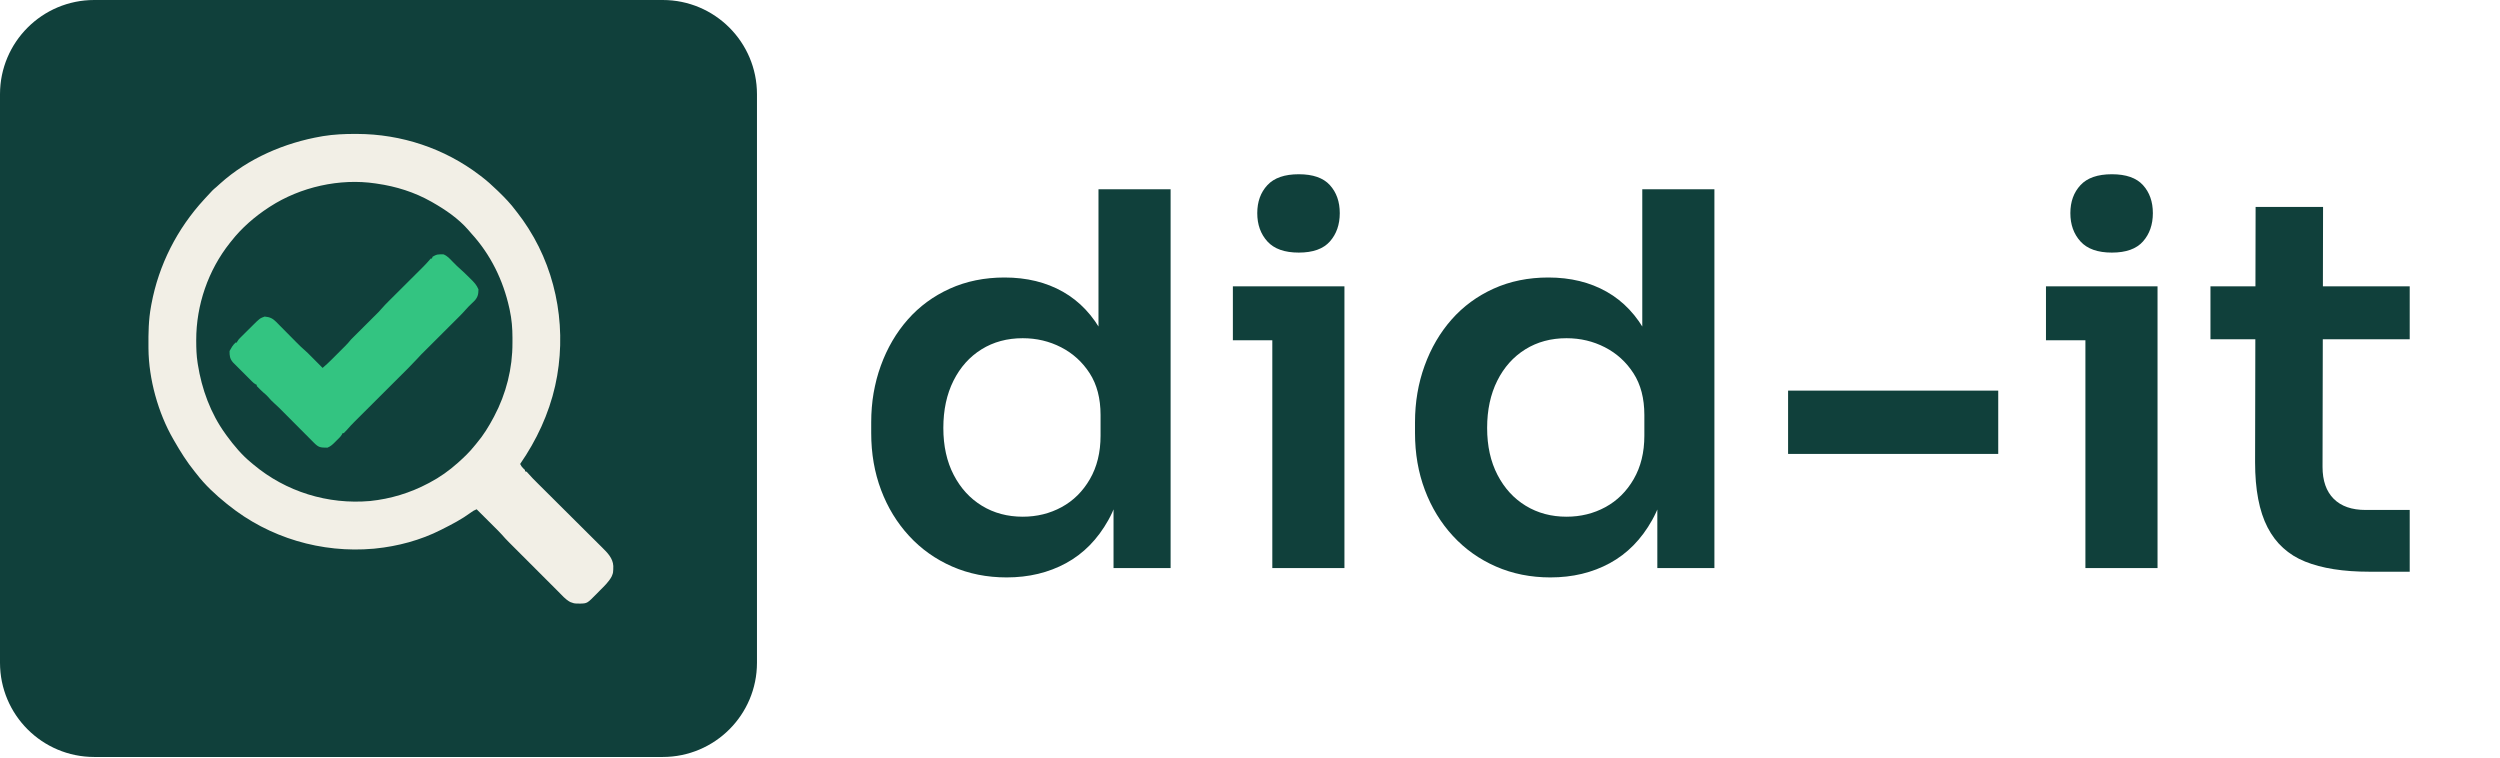
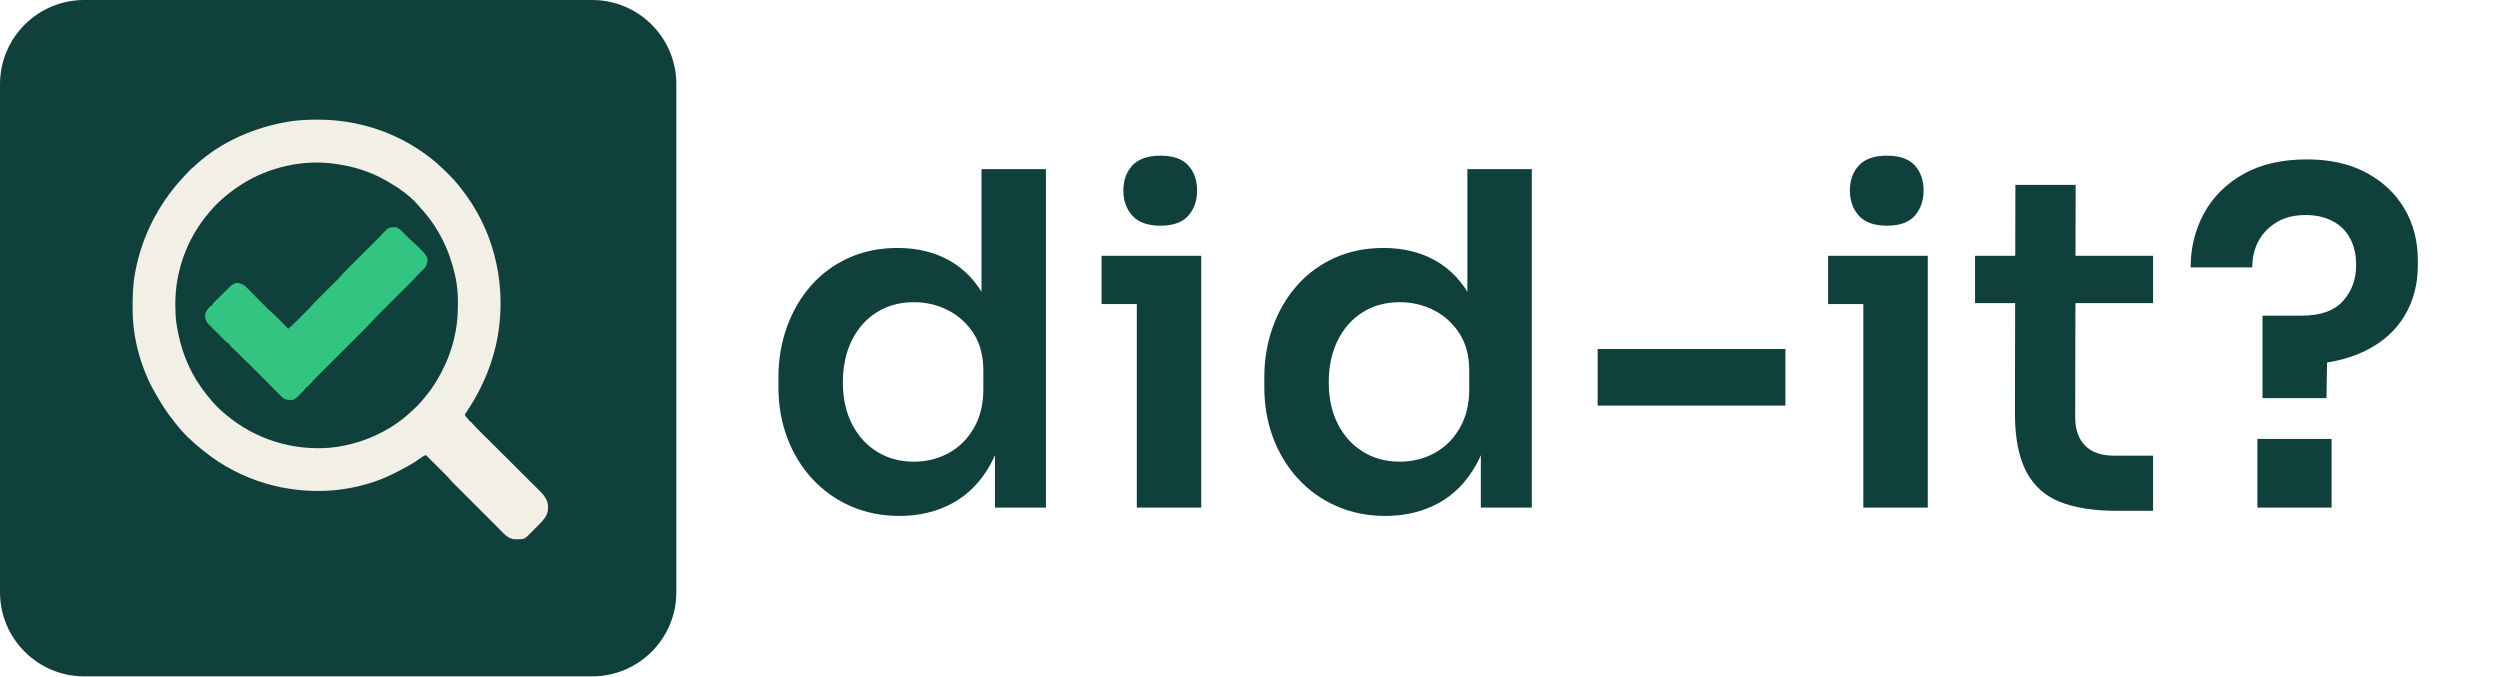
- <svg xmlns="http://www.w3.org/2000/svg" width="990" height="300" viewBox="0 0 990 300">
+ <svg xmlns="http://www.w3.org/2000/svg" width="1108" height="300" viewBox="0 0 1108 300">
  <g transform="scale(0.2392344)">
    <rect x="0" y="0" width="1253" height="1253" rx="156" ry="156" fill="#10403B" />
    <g>
      <path d="M0 0 C1.024 0.002 2.048 0.004 3.103 0.006 C76.212 0.224 147.699 23.863 205.938 68.312 C206.518 68.749 207.099 69.185 207.697 69.635 C217.377 76.918 226.249 84.879 234.938 93.312 C235.741 94.089 236.544 94.865 237.372 95.665 C247.707 105.688 257.398 115.72 265.938 127.312 C266.776 128.389 267.618 129.462 268.465 130.531 C274.755 138.493 280.479 146.762 285.938 155.312 C286.302 155.881 286.666 156.449 287.041 157.035 C335.727 233.759 350.547 328.76 330.887 417.027 C320.225 463.938 300.151 506.843 272.938 546.312 C274.344 549.253 275.699 551.302 278.062 553.562 C278.537 554.016 278.537 554.016 280.938 556.312 C280.938 556.972 280.938 557.633 280.938 558.312 C281.928 558.643 282.918 558.972 283.938 559.312 C284.298 559.745 284.659 560.177 285.031 560.623 C290.792 567.374 297.09 573.569 303.387 579.812 C304.64 581.058 305.892 582.304 307.144 583.55 C309.828 586.221 312.513 588.89 315.199 591.558 C319.452 595.783 323.7 600.014 327.946 604.245 C329.404 605.698 330.862 607.151 332.32 608.604 C333.05 609.331 333.78 610.058 334.531 610.807 C344.408 620.648 354.29 630.484 364.182 640.31 C370.869 646.953 377.549 653.603 384.221 660.261 C387.746 663.778 391.275 667.291 394.812 670.795 C398.139 674.091 401.457 677.396 404.768 680.708 C405.979 681.917 407.194 683.123 408.412 684.324 C417.186 692.98 426.477 702.191 427.133 715.18 C427.12 716.516 427.096 717.852 427.062 719.188 C427.053 719.876 427.044 720.564 427.035 721.273 C426.986 724.812 426.66 727.07 425.312 730.312 C425.011 731.055 424.709 731.798 424.398 732.562 C419.635 741.529 412.172 748.483 405.071 755.604 C403.193 757.494 401.335 759.402 399.477 761.311 C383.932 777.064 383.932 777.064 372.801 777.41 C371.629 777.399 370.457 777.387 369.25 777.375 C368.071 777.366 366.891 777.357 365.676 777.348 C362.773 777.31 361.159 776.73 358.438 775.75 C358.02 775.605 358.02 775.605 355.906 774.871 C347.901 770.668 341.559 763.078 335.236 756.74 C334.291 755.797 333.345 754.853 332.4 753.909 C329.854 751.368 327.312 748.824 324.77 746.279 C322.096 743.603 319.42 740.929 316.744 738.255 C312.253 733.765 307.764 729.274 303.276 724.781 C298.104 719.604 292.928 714.43 287.751 709.258 C283.288 704.8 278.827 700.339 274.367 695.877 C271.711 693.22 269.055 690.563 266.397 687.908 C263.897 685.411 261.4 682.912 258.904 680.41 C257.563 679.067 256.219 677.726 254.875 676.386 C250.566 672.062 246.418 667.666 242.437 663.037 C240.533 660.847 238.526 658.781 236.471 656.732 C235.671 655.932 234.87 655.132 234.046 654.307 C233.207 653.474 232.368 652.64 231.504 651.781 C230.626 650.905 229.748 650.028 228.843 649.125 C226.065 646.352 223.282 643.582 220.5 640.812 C218.604 638.922 216.709 637.031 214.814 635.141 C210.191 630.529 205.566 625.919 200.938 621.312 C197.208 622.74 194.412 624.301 191.25 626.75 C176.506 637.646 160.276 646.091 143.938 654.312 C143.567 654.501 143.567 654.501 141.694 655.457 C108.24 672.426 70.225 682.628 32.938 686.312 C32.079 686.398 31.221 686.483 30.337 686.571 C-55.697 694.224 -142.715 668.58 -210.062 614.312 C-210.52 613.951 -210.52 613.951 -212.836 612.121 C-231.014 597.563 -248.947 580.855 -263.062 562.312 C-263.891 561.289 -264.72 560.265 -265.574 559.211 C-278.722 542.972 -289.723 525.439 -300.062 507.312 C-300.255 506.981 -300.255 506.981 -301.229 505.301 C-326.43 461.687 -341.896 405.578 -342.301 355.391 C-342.311 354.38 -342.32 353.37 -342.33 352.329 C-342.505 329.657 -342.221 307.666 -338.062 285.312 C-337.848 284.132 -337.634 282.951 -337.413 281.735 C-325.309 216.678 -294.816 156.919 -250.062 108.312 C-249.524 107.724 -248.985 107.135 -248.431 106.528 C-235.877 92.812 -235.877 92.812 -229.949 87.891 C-227.766 86.065 -225.708 84.127 -223.625 82.188 C-177.32 40.441 -116.804 14.577 -55.812 4.062 C-54.94 3.911 -54.067 3.76 -53.168 3.604 C-35.514 0.762 -17.856 -0.066 0 0 Z M-141.062 120.312 C-141.724 120.739 -142.385 121.165 -143.066 121.604 C-166.257 136.71 -187.992 155.505 -205.062 177.312 C-205.853 178.297 -206.643 179.282 -207.457 180.297 C-243.519 225.656 -263.346 283.398 -263.25 341.25 C-263.249 341.981 -263.248 342.711 -263.247 343.464 C-263.215 355.185 -262.844 366.712 -261.062 378.312 C-260.912 379.308 -260.761 380.304 -260.606 381.33 C-254.196 422.247 -239.488 462.594 -215.062 496.312 C-214.338 497.328 -213.614 498.344 -212.867 499.391 C-201.152 515.431 -187.533 531.782 -172.062 544.312 C-170.926 545.271 -169.791 546.231 -168.656 547.191 C-114.829 592.329 -45.421 613.73 24.562 607.625 C58.357 604.131 90.978 594.261 120.938 578.312 C121.57 577.982 122.203 577.652 122.855 577.311 C139.898 568.371 155.631 557.164 169.938 544.312 C170.458 543.847 170.978 543.382 171.514 542.902 C180.535 534.815 189.079 526.616 196.664 517.141 C198.113 515.339 199.584 513.555 201.086 511.797 C212.087 498.849 220.996 484.295 228.938 469.312 C229.277 468.677 229.617 468.041 229.967 467.386 C249.805 429.988 260.392 387.95 260.198 345.647 C260.188 342.881 260.198 340.116 260.211 337.35 C260.224 321.825 258.997 306.692 255.688 291.5 C255.471 290.493 255.255 289.486 255.032 288.448 C244.867 242.252 224.088 199.675 192.074 164.672 C190.226 162.631 188.454 160.549 186.688 158.438 C170.482 139.922 149.174 125.396 127.938 113.312 C127.239 112.914 126.541 112.516 125.822 112.105 C97.861 96.335 67.639 86.855 35.938 82.312 C35.169 82.195 34.401 82.078 33.609 81.958 C-25.822 73.107 -90.806 87.83 -141.062 120.312 Z " fill="#F2EFE6" transform="translate(588.0625,221.6875)" />
    </g>
    <g>
      <path d="M0 0 C6.285 2.45 10.26 6.958 14.875 11.75 C19.716 16.73 24.565 21.559 29.834 26.083 C33.96 29.735 37.873 33.61 41.783 37.488 C42.764 38.457 43.749 39.422 44.738 40.382 C50.314 45.792 55.065 50.689 58 58 C58 66.437 56.616 71.595 50.793 77.562 C49.601 78.719 48.399 79.865 47.188 81 C43.542 84.482 39.983 87.953 36.704 91.786 C33.324 95.674 29.786 99.349 26.134 102.979 C25.811 103.303 25.811 103.303 24.175 104.939 C22.065 107.049 19.95 109.155 17.836 111.262 C16.356 112.74 14.875 114.219 13.395 115.698 C9.517 119.573 5.635 123.445 1.752 127.317 C-2.196 131.254 -6.141 135.195 -10.086 139.135 C-16.457 145.497 -22.829 151.857 -29.204 158.215 C-30.305 159.314 -31.407 160.413 -32.507 161.512 C-33.871 162.871 -35.24 164.225 -36.61 165.578 C-39.101 168.102 -41.472 170.708 -43.846 173.343 C-53.146 183.51 -63.024 193.132 -72.785 202.853 C-75.62 205.678 -78.451 208.506 -81.283 211.334 C-88.457 218.497 -95.634 225.655 -102.812 232.812 C-110.583 240.561 -118.354 248.311 -126.119 256.066 C-129.475 259.417 -132.833 262.765 -136.194 266.112 C-138.287 268.198 -140.378 270.285 -142.468 272.374 C-143.886 273.788 -145.306 275.2 -146.726 276.613 C-151.179 281.066 -155.495 285.571 -159.584 290.363 C-161.295 292.342 -163.113 294.189 -165 296 C-165.66 296 -166.32 296 -167 296 C-167.254 296.577 -167.507 297.155 -167.769 297.75 C-170.097 302.004 -173.838 305.164 -177.25 308.562 C-178.002 309.33 -178.753 310.098 -179.527 310.889 C-183.445 314.81 -186.82 317.946 -192 320 C-204.158 320 -206.623 319.583 -214.435 311.814 C-214.957 311.284 -215.48 310.755 -216.018 310.209 C-216.586 309.641 -217.154 309.073 -217.74 308.488 C-219.604 306.623 -221.46 304.751 -223.316 302.879 C-224.618 301.573 -225.92 300.268 -227.223 298.964 C-230.643 295.536 -234.058 292.102 -237.471 288.667 C-240.937 285.18 -244.409 281.698 -247.881 278.217 C-253.491 272.589 -259.098 266.958 -264.7 261.322 C-266.133 259.881 -267.567 258.44 -269 257 C-269.887 256.108 -270.773 255.215 -271.687 254.296 C-274.356 251.646 -277.141 249.137 -279.938 246.625 C-283.775 243.151 -287.324 239.619 -290.59 235.602 C-292.781 233.113 -295.309 231.053 -297.832 228.91 C-301.741 225.466 -305.356 221.72 -309 218 C-309 217.34 -309 216.68 -309 216 C-309.582 215.743 -310.163 215.486 -310.762 215.222 C-313.206 213.888 -314.834 212.42 -316.803 210.456 C-317.534 209.731 -318.265 209.007 -319.017 208.26 C-319.797 207.477 -320.576 206.694 -321.379 205.887 C-321.783 205.483 -321.783 205.483 -323.829 203.443 C-325.537 201.736 -327.242 200.027 -328.945 198.316 C-331.549 195.701 -334.164 193.097 -336.779 190.494 C-338.438 188.834 -340.096 187.173 -341.754 185.512 C-342.535 184.734 -343.317 183.957 -344.121 183.156 C-344.485 182.789 -344.485 182.789 -346.326 180.932 C-346.965 180.292 -347.604 179.652 -348.261 178.992 C-353.637 172.831 -354.131 167.843 -354 160 C-353.091 158.412 -352.172 156.83 -351.25 155.25 C-350.74 154.368 -350.229 153.487 -349.703 152.578 C-348.023 150.035 -346.226 148.071 -344 146 C-343.34 146 -342.68 146 -342 146 C-341.743 145.418 -341.486 144.835 -341.221 144.235 C-339.891 141.8 -338.435 140.194 -336.468 138.241 C-335.748 137.521 -335.027 136.8 -334.285 136.058 C-333.508 135.291 -332.73 134.524 -331.93 133.734 C-331.133 132.941 -330.337 132.148 -329.517 131.33 C-326.974 128.799 -324.425 126.274 -321.875 123.75 C-320.149 122.034 -318.424 120.318 -316.699 118.602 C-304.051 106.019 -304.051 106.019 -296 103 C-288.014 103.688 -282.897 105.708 -277.131 111.544 C-276.217 112.462 -275.302 113.38 -274.36 114.326 C-273.378 115.327 -272.396 116.327 -271.414 117.328 C-270.389 118.362 -269.363 119.394 -268.336 120.426 C-265.64 123.14 -262.952 125.861 -260.267 128.585 C-255.979 132.932 -251.679 137.267 -247.378 141.6 C-245.889 143.103 -244.403 144.61 -242.918 146.118 C-238.353 150.732 -233.746 155.193 -228.815 159.414 C-225.848 162.006 -223.084 164.792 -220.312 167.59 C-219.725 168.179 -219.137 168.769 -218.531 169.376 C-216.685 171.227 -214.842 173.082 -213 174.938 C-211.736 176.207 -210.472 177.475 -209.207 178.744 C-206.135 181.827 -203.067 184.913 -200 188 C-194.589 183.484 -189.557 178.704 -184.582 173.715 C-183.802 172.936 -183.023 172.157 -182.219 171.355 C-180.582 169.718 -178.946 168.08 -177.311 166.441 C-174.813 163.938 -172.31 161.441 -169.807 158.943 C-168.211 157.347 -166.615 155.75 -165.02 154.152 C-164.647 153.781 -164.647 153.781 -162.762 151.901 C-159.279 148.402 -156.055 144.885 -153 141 C-151.358 139.309 -149.686 137.647 -148 136 C-146.531 134.539 -145.063 133.076 -143.596 131.612 C-142.758 130.777 -141.92 129.943 -141.057 129.083 C-137.747 125.785 -134.44 122.485 -131.133 119.184 C-128.631 116.688 -126.129 114.193 -123.625 111.7 C-120.719 108.807 -117.816 105.909 -114.914 103.012 C-114.025 102.128 -113.137 101.245 -112.221 100.334 C-111.377 99.49 -110.532 98.646 -109.663 97.776 C-108.929 97.045 -108.196 96.314 -107.441 95.561 C-105.445 93.466 -103.544 91.339 -101.653 89.152 C-98.218 85.201 -94.607 81.478 -90.891 77.793 C-90.218 77.122 -89.546 76.451 -88.853 75.759 C-87.406 74.317 -85.959 72.875 -84.51 71.435 C-82.212 69.149 -79.916 66.861 -77.622 64.571 C-71.926 58.888 -66.224 53.21 -60.522 47.532 C-55.694 42.724 -50.868 37.913 -46.044 33.1 C-43.794 30.856 -41.54 28.615 -39.286 26.374 C-37.894 24.985 -36.501 23.596 -35.109 22.207 C-34.8 21.9 -34.8 21.9 -33.235 20.349 C-28.954 16.068 -24.937 11.599 -21 7 C-20.34 7 -19.68 7 -19 7 C-18.67 6.01 -18.34 5.02 -18 4 C-11 0 -11 0 0 0 Z " fill="#33C481" transform="translate(734,421)" />
    </g>
  </g>
  <g transform="translate(345.0,69.0) scale(0.2054795)">
    <g fill="#10403B">
      <g transform="translate(-43,759) scale(1,-1)">
        <path transform="translate(0,0)" d="M304 -18Q247 -18 199.0 3.0Q151 24 116.0 62.0Q81 100 62.0 150.5Q43 201 43 260V281Q43 339 61.5 390.0Q80 441 113.5 479.0Q147 517 194.5 538.5Q242 560 300 560Q364 560 412.5 532.5Q461 505 490.0 450.0Q519 395 522 312L481 360V730H620V0H510V231H534Q531 148 500.0 92.5Q469 37 418.5 9.5Q368 -18 304 -18ZM335 99Q376 99 410.0 117.5Q444 136 464.5 171.5Q485 207 485 255V295Q485 343 464.0 375.5Q443 408 409.0 425.5Q375 443 335 443Q290 443 255.5 421.5Q221 400 201.5 361.0Q182 322 182 270Q182 218 202.0 179.5Q222 141 256.5 120.0Q291 99 335 99Z" />
        <path transform="translate(711,0)" d="M105 0V543H244V0ZM29 439V543H244V439ZM156 608Q115 608 95.5 629.5Q76 651 76 684Q76 717 95.5 738.0Q115 759 156 759Q197 759 216.0 738.0Q235 717 235 684Q235 651 216.0 629.5Q197 608 156 608Z" />
        <path transform="translate(1048,0)" d="M304 -18Q247 -18 199.0 3.0Q151 24 116.0 62.0Q81 100 62.0 150.5Q43 201 43 260V281Q43 339 61.5 390.0Q80 441 113.5 479.0Q147 517 194.5 538.5Q242 560 300 560Q364 560 412.5 532.5Q461 505 490.0 450.0Q519 395 522 312L481 360V730H620V0H510V231H534Q531 148 500.0 92.5Q469 37 418.5 9.5Q368 -18 304 -18ZM335 99Q376 99 410.0 117.5Q444 136 464.5 171.5Q485 207 485 255V295Q485 343 464.0 375.5Q443 408 409.0 425.5Q375 443 335 443Q290 443 255.5 421.5Q221 400 201.5 361.0Q182 322 182 270Q182 218 202.0 179.5Q222 141 256.5 120.0Q291 99 335 99Z" />
        <path transform="translate(1759,0)" d="M51 220V342H456V220Z" />
        <path transform="translate(2278,0)" d="M105 0V543H244V0ZM29 439V543H244V439ZM156 608Q115 608 95.5 629.5Q76 651 76 684Q76 717 95.5 738.0Q115 759 156 759Q197 759 216.0 738.0Q235 717 235 684Q235 651 216.0 629.5Q197 608 156 608Z" />
        <path transform="translate(2615,0)" d="M315 -7Q240 -7 191.5 12.5Q143 32 119.0 78.5Q95 125 95 204L96 696H226L225 195Q225 155 246.5 133.5Q268 112 308 112H393V-7ZM9 441V543H393V441Z" />
+         <path transform="translate(3058,0)" d="M186 236V414H271Q331 414 359.5 445.5Q388 477 388 523Q388 556 375.0 580.5Q362 605 337.0 618.0Q312 631 279 631Q243 631 217.5 616.0Q192 601 178.0 576.0Q164 551 164 518H31Q31 582 60.0 635.0Q89 688 145.0 719.5Q201 751 282 751Q356 751 409.5 722.5Q463 694 492.0 645.0Q521 596 521 534V522Q521 461 492.0 413.0Q463 365 406.5 337.5Q350 310 269 308L326 360L324 236ZM175 0V148H335V0Z" />
      </g>
    </g>
  </g>
</svg>
